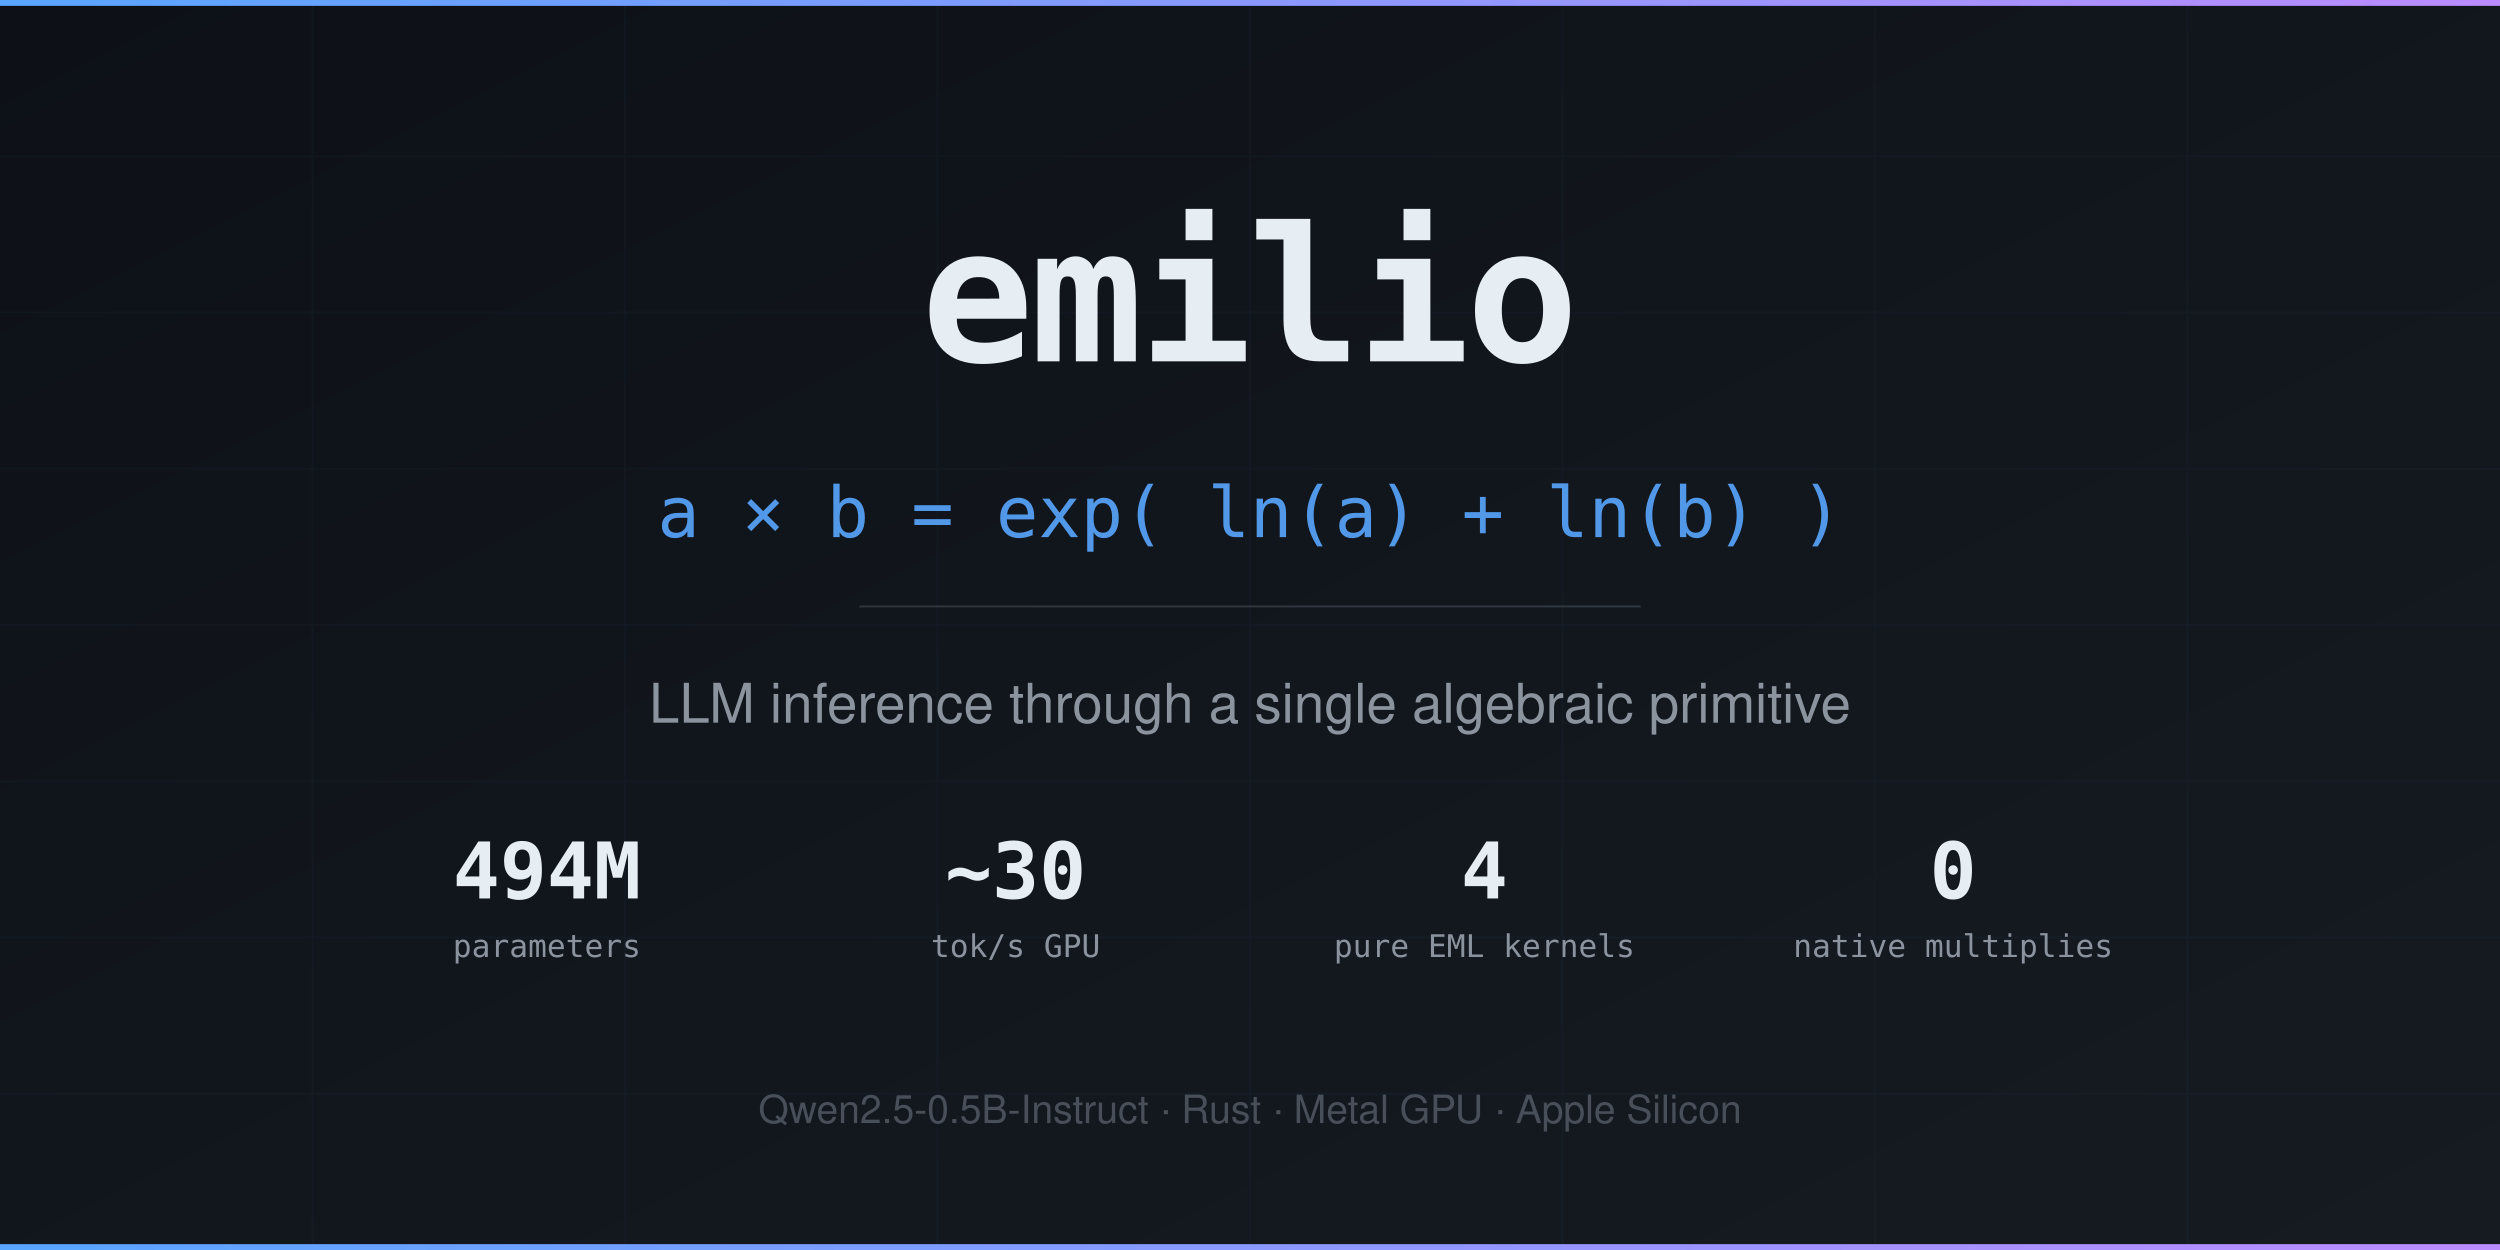
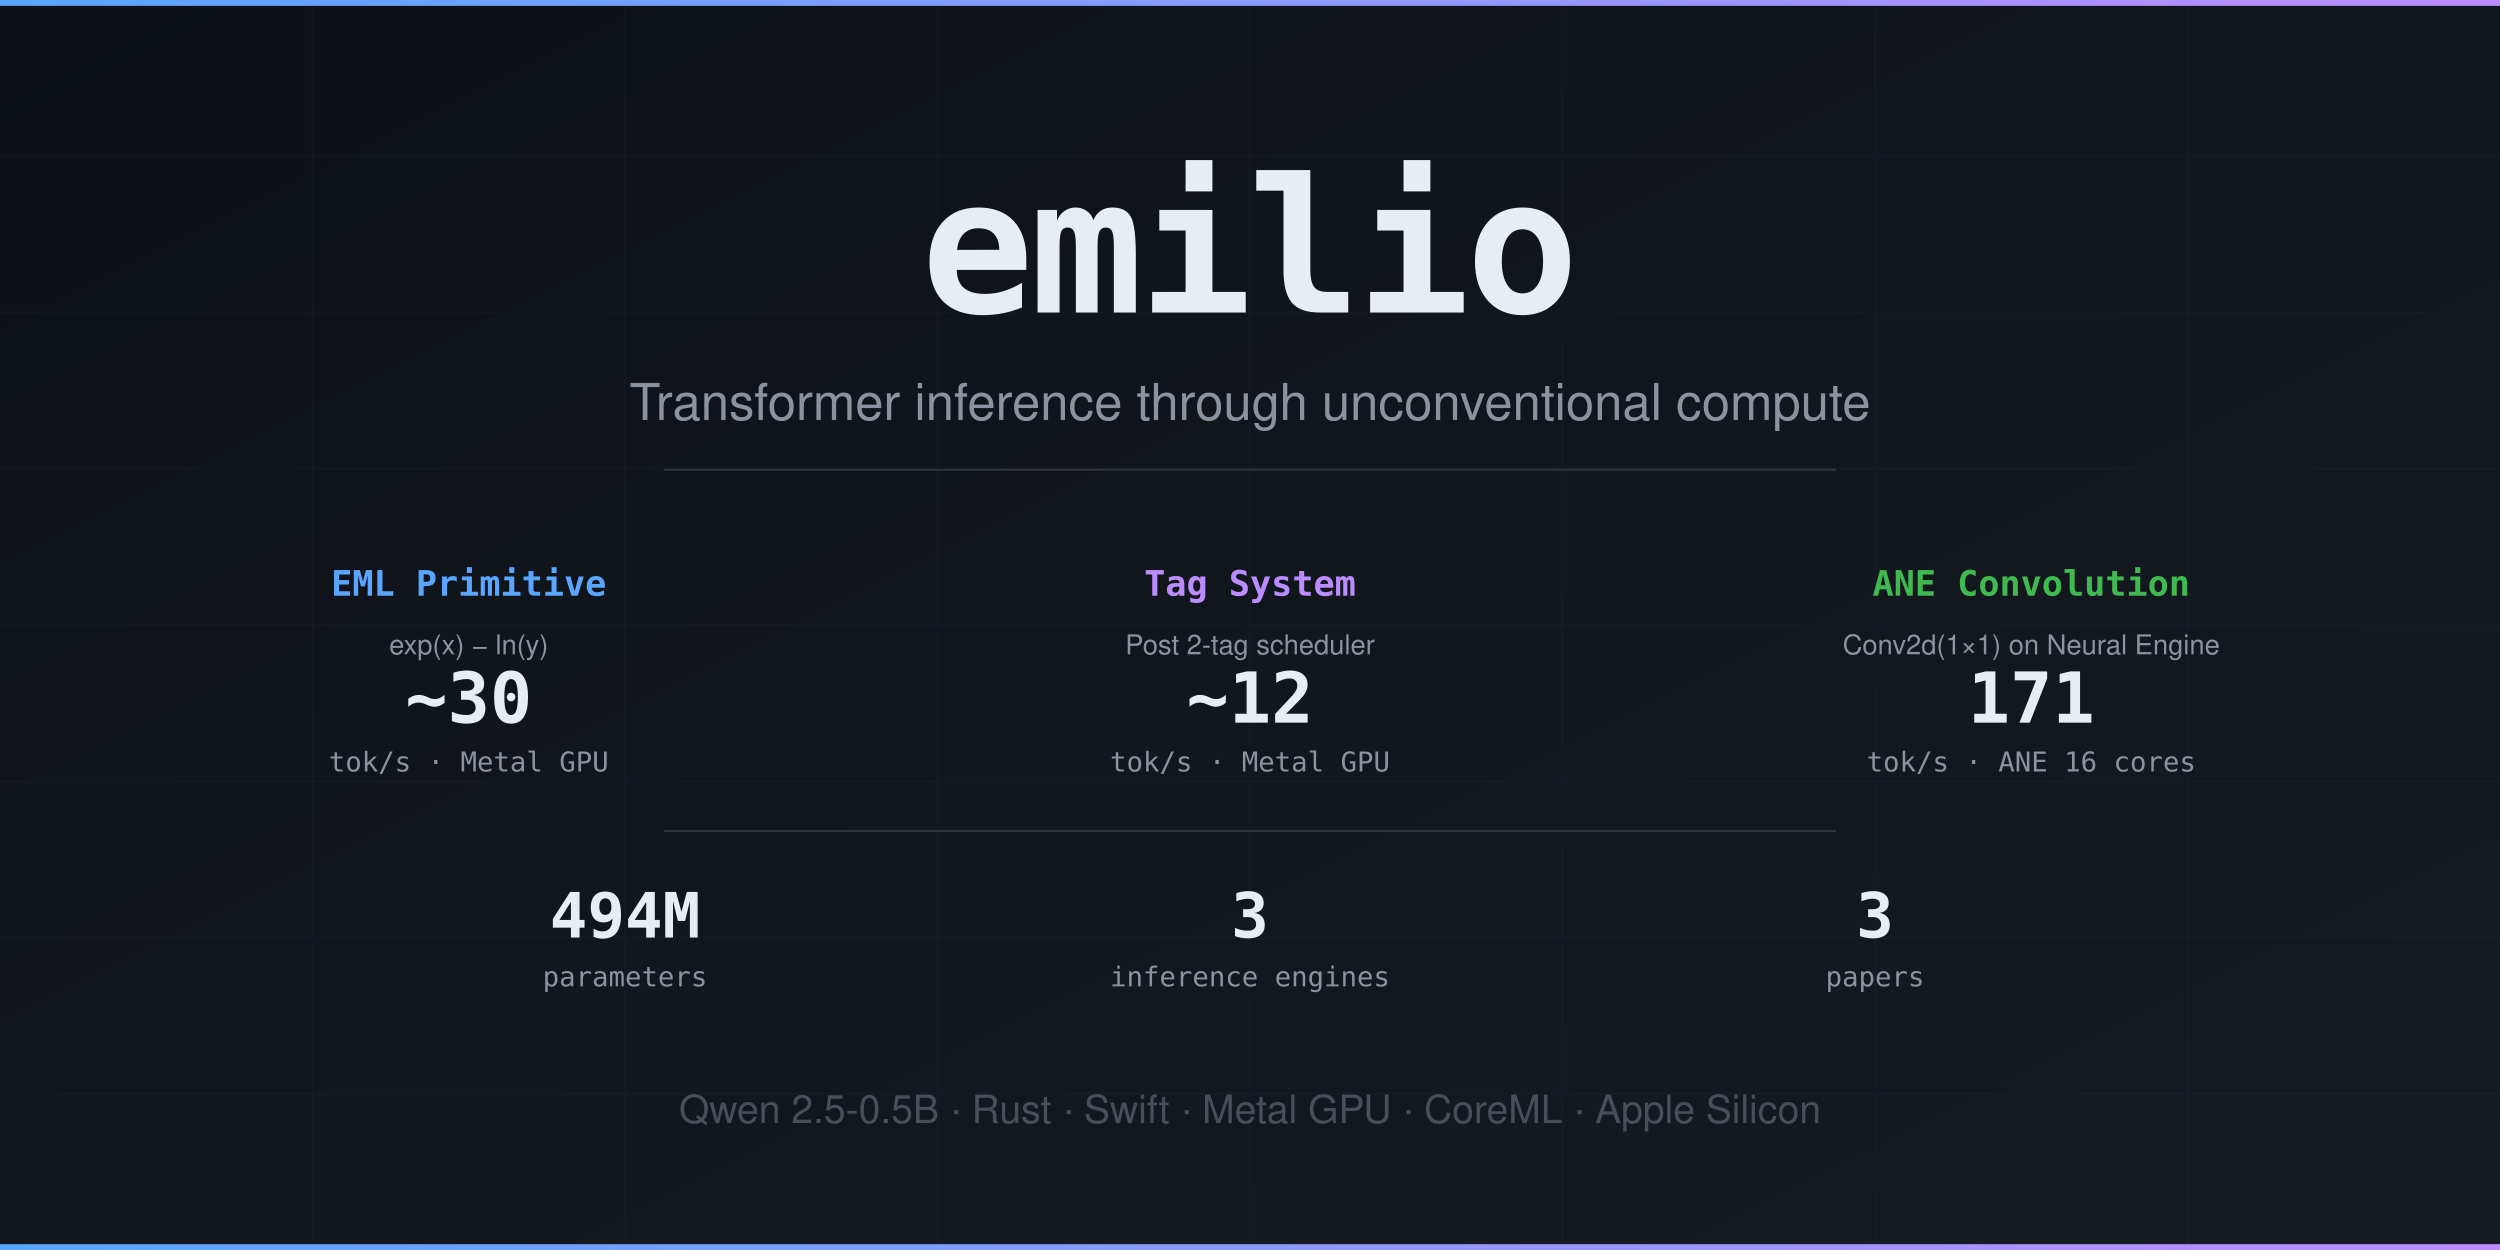
<svg xmlns="http://www.w3.org/2000/svg" width="1280" height="640" viewBox="0 0 1280 640">
  <defs>
    <linearGradient id="bg" x1="0%" y1="0%" x2="100%" y2="100%">
      <stop offset="0%" style="stop-color:#0d1117" />
      <stop offset="100%" style="stop-color:#161b22" />
    </linearGradient>
    <linearGradient id="accent" x1="0%" y1="0%" x2="100%" y2="0%">
      <stop offset="0%" style="stop-color:#58a6ff" />
      <stop offset="100%" style="stop-color:#bc8cff" />
    </linearGradient>
  </defs>
  <rect width="1280" height="640" fill="url(#bg)" />
  <g opacity="0.03" stroke="#58a6ff" stroke-width="1">
    <line x1="0" y1="80" x2="1280" y2="80" />
    <line x1="0" y1="160" x2="1280" y2="160" />
    <line x1="0" y1="240" x2="1280" y2="240" />
    <line x1="0" y1="320" x2="1280" y2="320" />
    <line x1="0" y1="400" x2="1280" y2="400" />
    <line x1="0" y1="480" x2="1280" y2="480" />
    <line x1="0" y1="560" x2="1280" y2="560" />
    <line x1="160" y1="0" x2="160" y2="640" />
    <line x1="320" y1="0" x2="320" y2="640" />
    <line x1="480" y1="0" x2="480" y2="640" />
    <line x1="640" y1="0" x2="640" y2="640" />
    <line x1="800" y1="0" x2="800" y2="640" />
    <line x1="960" y1="0" x2="960" y2="640" />
    <line x1="1120" y1="0" x2="1120" y2="640" />
  </g>
  <rect x="0" y="0" width="1280" height="3" fill="url(#accent)" />
-   <text x="640" y="185" font-family="'SF Mono', 'Fira Code', 'Consolas', monospace" font-size="96" font-weight="700" fill="#e6edf3" text-anchor="middle" letter-spacing="-2">emilio</text>
-   <text x="640" y="275" font-family="'SF Mono', 'Fira Code', 'Consolas', monospace" font-size="36" fill="#58a6ff" text-anchor="middle" opacity="0.9">a × b = exp( ln(a) + ln(b) )</text>
-   <rect x="440" y="310" width="400" height="1" fill="#30363d" />
-   <text x="640" y="370" font-family="-apple-system, 'Segoe UI', Helvetica, Arial, sans-serif" font-size="28" fill="#8b949e" text-anchor="middle">LLM inference through a single algebraic primitive</text>
+   <text x="640" y="160" font-family="'SF Mono', 'Fira Code', 'Consolas', monospace" font-size="96" font-weight="700" fill="#e6edf3" text-anchor="middle" letter-spacing="-2">emilio</text>
+   <text x="640" y="215" font-family="-apple-system, 'Segoe UI', Helvetica, Arial, sans-serif" font-size="26" fill="#8b949e" text-anchor="middle">Transformer inference through unconventional compute</text>
+   <rect x="340" y="240" width="600" height="1" fill="#30363d" />
  <g font-family="'SF Mono', 'Fira Code', 'Consolas', monospace" text-anchor="middle">
-     <text x="280" y="460" font-size="40" font-weight="700" fill="#e6edf3">494M</text>
-     <text x="280" y="490" font-size="16" fill="#8b949e">parameters</text>
-     <text x="520" y="460" font-size="40" font-weight="700" fill="#e6edf3">~30</text>
-     <text x="520" y="490" font-size="16" fill="#8b949e">tok/s GPU</text>
-     <text x="760" y="460" font-size="40" font-weight="700" fill="#e6edf3">4</text>
-     <text x="760" y="490" font-size="16" fill="#8b949e">pure EML kernels</text>
-     <text x="1000" y="460" font-size="40" font-weight="700" fill="#e6edf3">0</text>
-     <text x="1000" y="490" font-size="16" fill="#8b949e">native multiplies</text>
+     <text x="240" y="305" font-size="18" fill="#58a6ff" font-weight="700">EML Primitive</text>
+     <text x="240" y="335" font-size="14" fill="#8b949e" font-family="-apple-system, 'Segoe UI', Helvetica, Arial, sans-serif">exp(x) − ln(y)</text>
+     <text x="240" y="370" font-size="36" font-weight="700" fill="#e6edf3">~30</text>
+     <text x="240" y="395" font-size="14" fill="#8b949e">tok/s · Metal GPU</text>
+     <text x="640" y="305" font-size="18" fill="#bc8cff" font-weight="700">Tag System</text>
+     <text x="640" y="335" font-size="14" fill="#8b949e" font-family="-apple-system, 'Segoe UI', Helvetica, Arial, sans-serif">Post 2-tag scheduler</text>
+     <text x="640" y="370" font-size="36" font-weight="700" fill="#e6edf3">~12</text>
+     <text x="640" y="395" font-size="14" fill="#8b949e">tok/s · Metal GPU</text>
+     <text x="1040" y="305" font-size="18" fill="#3fb950" font-weight="700">ANE Convolution</text>
+     <text x="1040" y="335" font-size="14" fill="#8b949e" font-family="-apple-system, 'Segoe UI', Helvetica, Arial, sans-serif">Conv2d(1×1) on Neural Engine</text>
+     <text x="1040" y="370" font-size="36" font-weight="700" fill="#e6edf3">171</text>
+     <text x="1040" y="395" font-size="14" fill="#8b949e">tok/s · ANE 16 cores</text>
  </g>
-   <text x="640" y="575" font-family="-apple-system, 'Segoe UI', Helvetica, Arial, sans-serif" font-size="20" fill="#484f58" text-anchor="middle">Qwen2.5-0.5B-Instruct  ·  Rust  ·  Metal GPU  ·  Apple Silicon</text>
+   <rect x="340" y="425" width="600" height="1" fill="#30363d" />
+   <g font-family="'SF Mono', 'Fira Code', 'Consolas', monospace" text-anchor="middle">
+     <text x="320" y="480" font-size="32" font-weight="700" fill="#e6edf3">494M</text>
+     <text x="320" y="505" font-size="14" fill="#8b949e">parameters</text>
+     <text x="640" y="480" font-size="32" font-weight="700" fill="#e6edf3">3</text>
+     <text x="640" y="505" font-size="14" fill="#8b949e">inference engines</text>
+     <text x="960" y="480" font-size="32" font-weight="700" fill="#e6edf3">3</text>
+     <text x="960" y="505" font-size="14" fill="#8b949e">papers</text>
+   </g>
+   <text x="640" y="575" font-family="-apple-system, 'Segoe UI', Helvetica, Arial, sans-serif" font-size="20" fill="#484f58" text-anchor="middle">Qwen 2.5-0.5B  ·  Rust  ·  Swift  ·  Metal GPU  ·  CoreML  ·  Apple Silicon</text>
  <rect x="0" y="637" width="1280" height="3" fill="url(#accent)" />
</svg>
